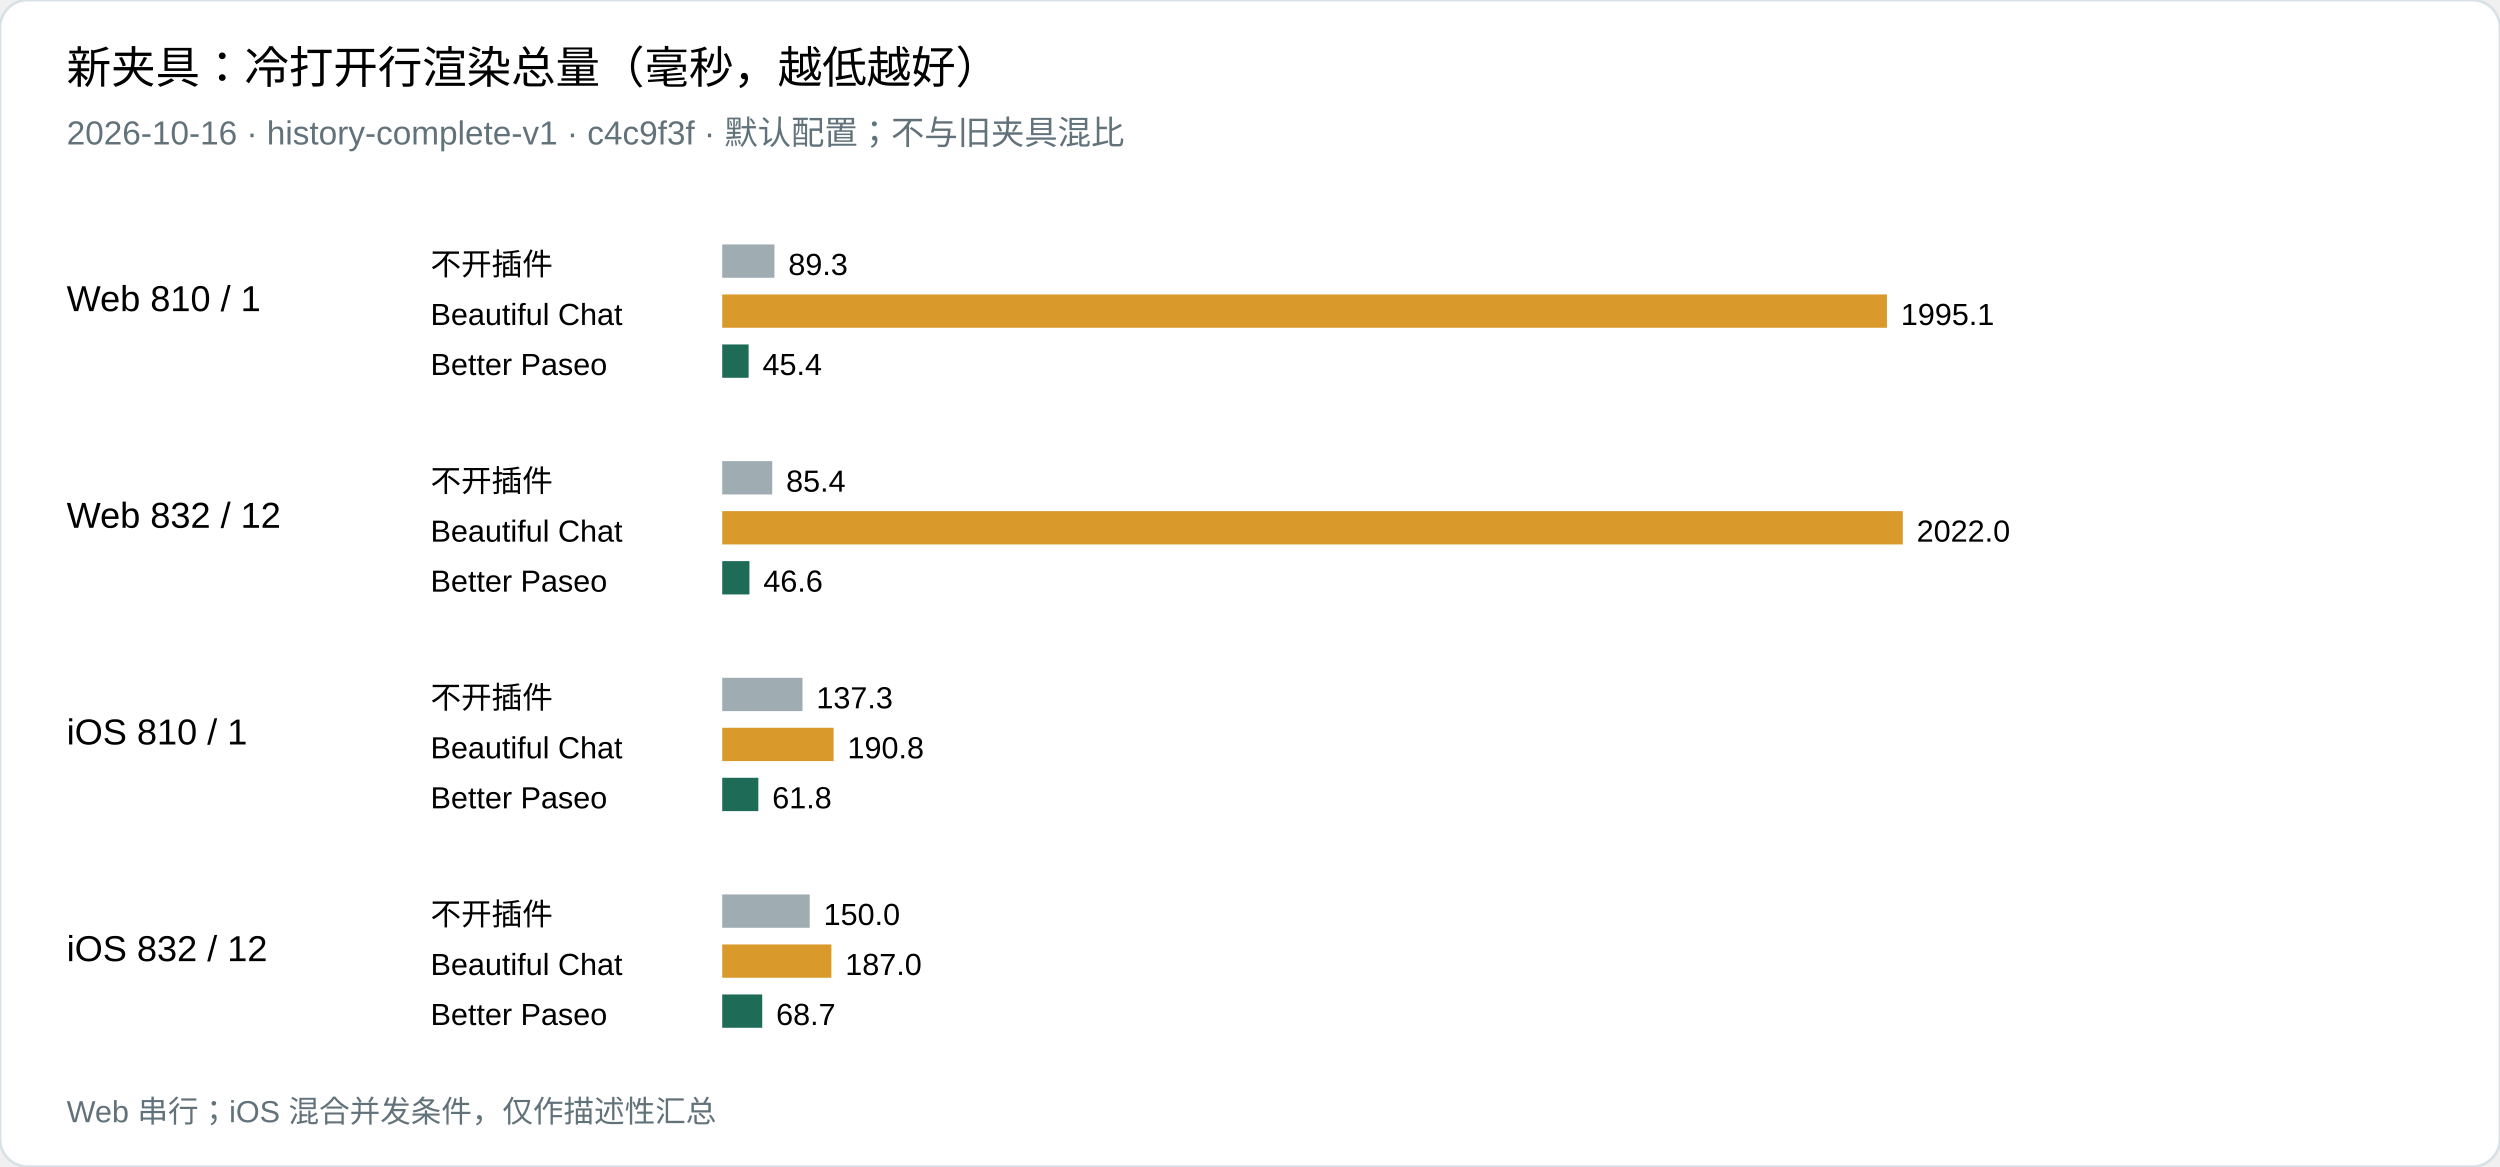
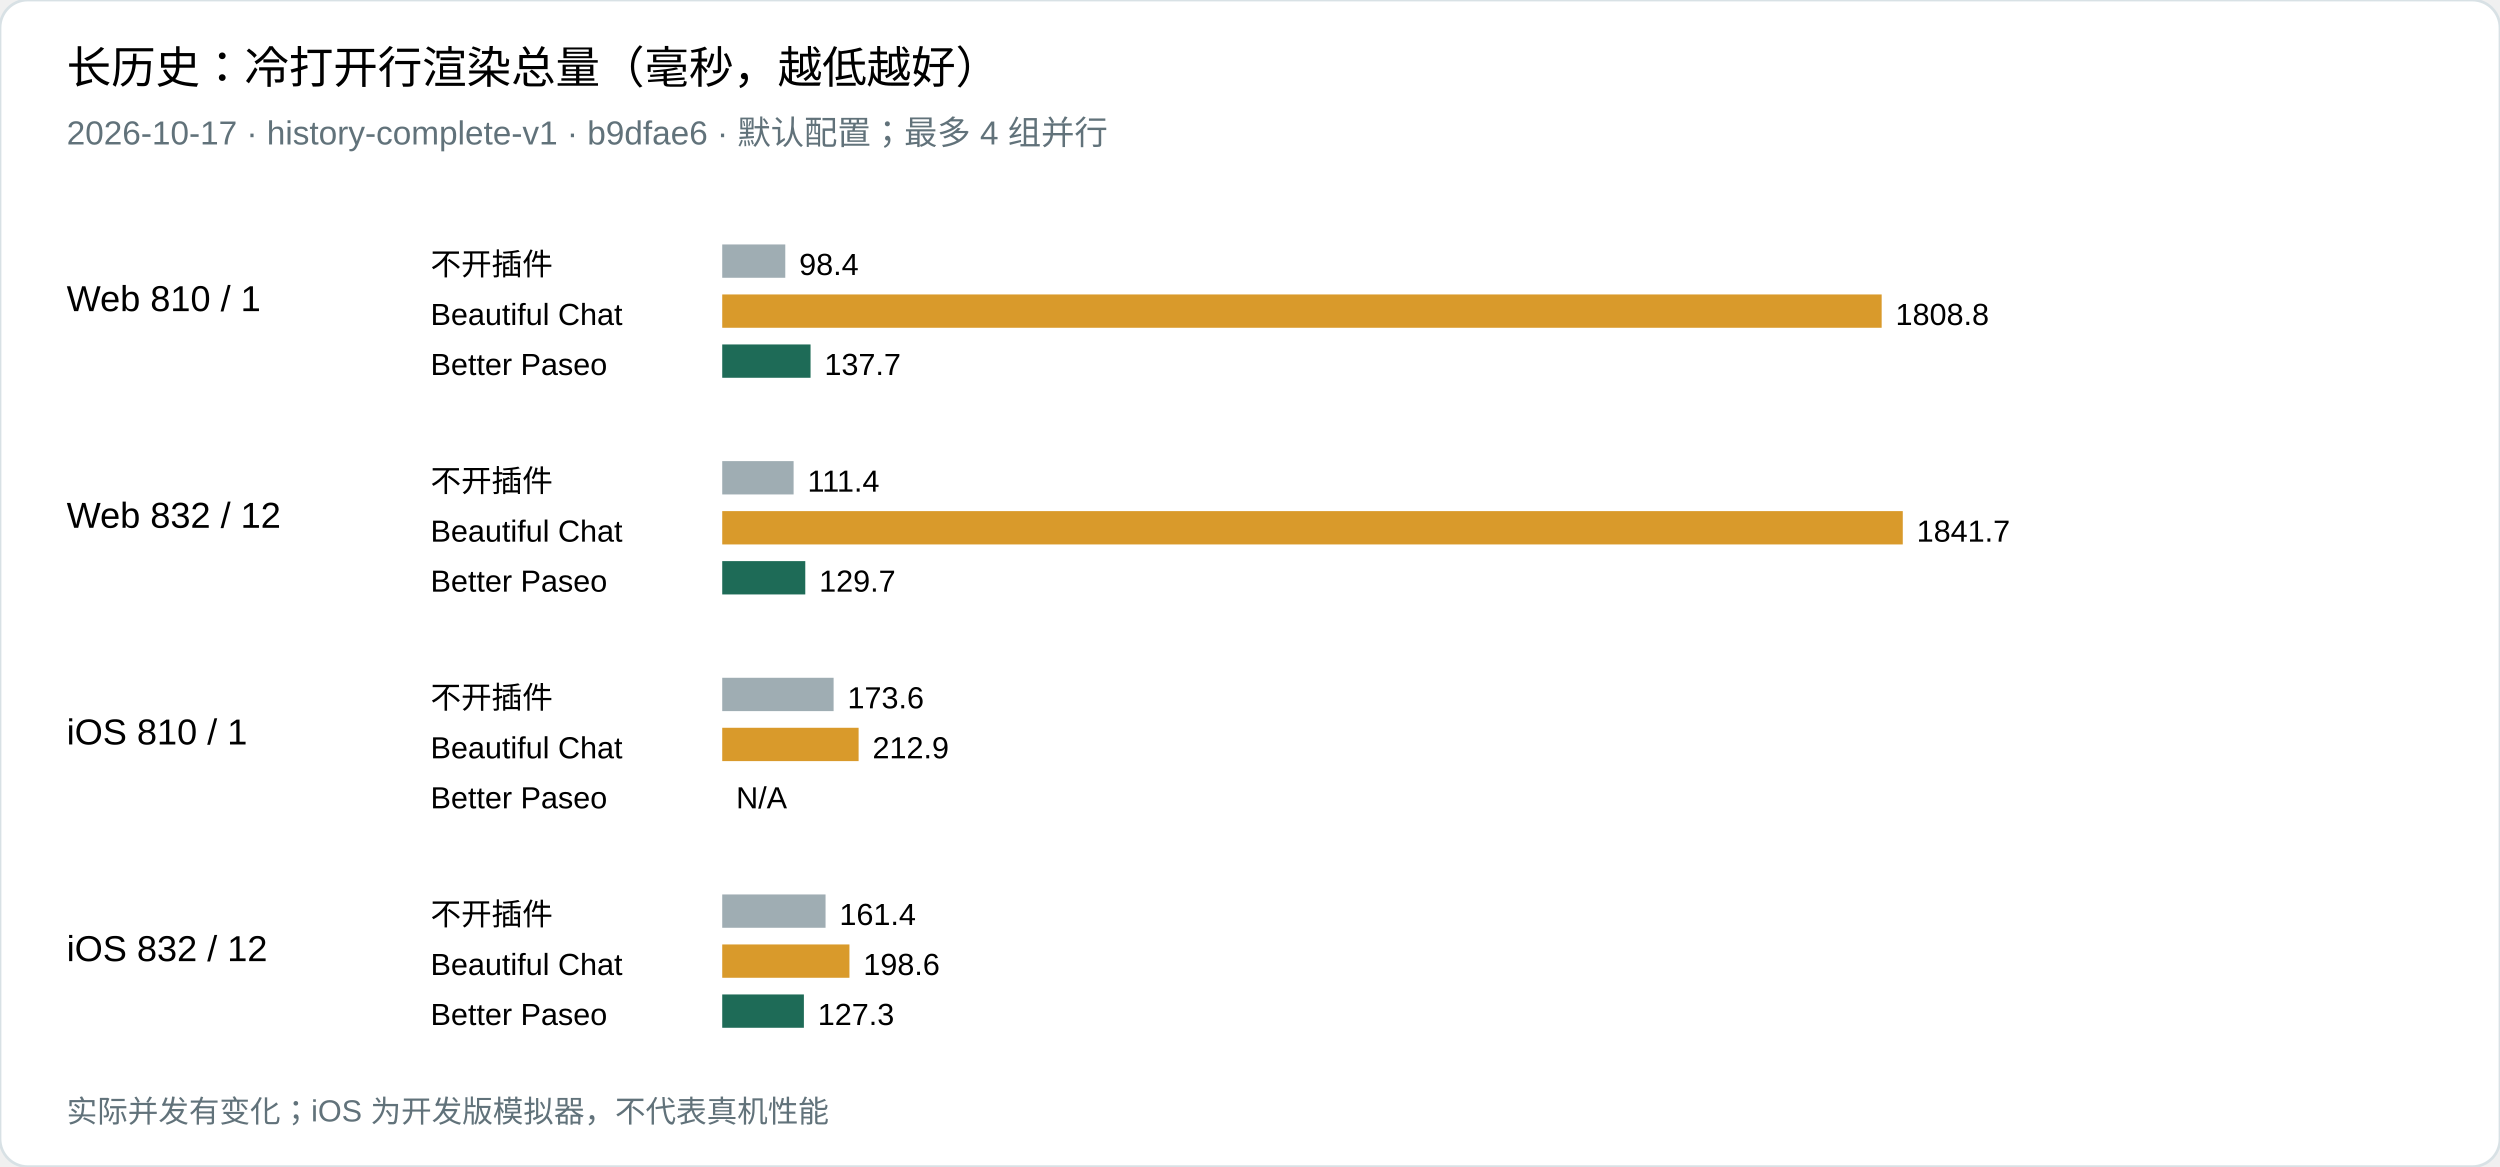
- <svg xmlns="http://www.w3.org/2000/svg" viewBox="0 0 900 420" role="img">
+ <svg xmlns="http://www.w3.org/2000/svg" width="900" height="420" viewBox="0 0 900 420" role="img">
  <rect width="900" height="420" rx="10" fill="white" stroke="#d8e1e5" />
-   <text x="24" y="30" font-family="Arial, PingFang SC, sans-serif" font-size="16">新夹具：冷打开行渲染总量（毫秒，越低越好）</text>
-   <text x="24" y="52" font-family="Arial, PingFang SC, sans-serif" font-size="12" fill="#61727a">2026-10-16 · history-complete-v1 · c4c9f3f · 默认配置；不与旧夹具混比</text>
+   <text x="24" y="30" font-family="Arial, PingFang SC, sans-serif" font-size="16">长历史：冷打开行渲染总量（毫秒，越低越好）</text>
+   <text x="24" y="52" font-family="Arial, PingFang SC, sans-serif" font-size="12" fill="#61727a">2026-10-17 · history-complete-v1 · b9dfae6 · 默认配置；最多 4 组并行</text>
  <text x="24" y="112" font-family="Arial, PingFang SC, sans-serif" font-size="13">Web 810 / 1</text>
  <text x="155" y="99" font-family="Arial, PingFang SC, sans-serif" font-size="11">不开插件</text>
-   <rect x="260" y="88" width="18.8" height="12" fill="#9fadb3" />
-   <text x="283.8" y="99" font-family="Arial, PingFang SC, sans-serif" font-size="11">89.3</text>
+   <rect x="260" y="88" width="22.7" height="12" fill="#9fadb3" />
+   <text x="287.7" y="99" font-family="Arial, PingFang SC, sans-serif" font-size="11">98.4</text>
  <text x="155" y="117" font-family="Arial, PingFang SC, sans-serif" font-size="11">Beautiful Chat</text>
-   <rect x="260" y="106" width="419.3" height="12" fill="#d99a2b" />
-   <text x="684.3" y="117" font-family="Arial, PingFang SC, sans-serif" font-size="11">1995.1</text>
+   <rect x="260" y="106" width="417.4" height="12" fill="#d99a2b" />
+   <text x="682.4" y="117" font-family="Arial, PingFang SC, sans-serif" font-size="11">1808.8</text>
  <text x="155" y="135" font-family="Arial, PingFang SC, sans-serif" font-size="11">Better Paseo</text>
-   <rect x="260" y="124" width="9.5" height="12" fill="#1e6b57" />
-   <text x="274.5" y="135" font-family="Arial, PingFang SC, sans-serif" font-size="11">45.4</text>
+   <rect x="260" y="124" width="31.8" height="12" fill="#1e6b57" />
+   <text x="296.8" y="135" font-family="Arial, PingFang SC, sans-serif" font-size="11">137.7</text>
  <text x="24" y="190" font-family="Arial, PingFang SC, sans-serif" font-size="13">Web 832 / 12</text>
  <text x="155" y="177" font-family="Arial, PingFang SC, sans-serif" font-size="11">不开插件</text>
-   <rect x="260" y="166" width="18.0" height="12" fill="#9fadb3" />
-   <text x="283.0" y="177" font-family="Arial, PingFang SC, sans-serif" font-size="11">85.4</text>
+   <rect x="260" y="166" width="25.7" height="12" fill="#9fadb3" />
+   <text x="290.7" y="177" font-family="Arial, PingFang SC, sans-serif" font-size="11">111.4</text>
  <text x="155" y="195" font-family="Arial, PingFang SC, sans-serif" font-size="11">Beautiful Chat</text>
  <rect x="260" y="184" width="425.0" height="12" fill="#d99a2b" />
-   <text x="690.0" y="195" font-family="Arial, PingFang SC, sans-serif" font-size="11">2022.0</text>
+   <text x="690.0" y="195" font-family="Arial, PingFang SC, sans-serif" font-size="11">1841.7</text>
  <text x="155" y="213" font-family="Arial, PingFang SC, sans-serif" font-size="11">Better Paseo</text>
-   <rect x="260" y="202" width="9.8" height="12" fill="#1e6b57" />
-   <text x="274.8" y="213" font-family="Arial, PingFang SC, sans-serif" font-size="11">46.6</text>
+   <rect x="260" y="202" width="29.9" height="12" fill="#1e6b57" />
+   <text x="294.9" y="213" font-family="Arial, PingFang SC, sans-serif" font-size="11">129.7</text>
  <text x="24" y="268" font-family="Arial, PingFang SC, sans-serif" font-size="13">iOS 810 / 1</text>
  <text x="155" y="255" font-family="Arial, PingFang SC, sans-serif" font-size="11">不开插件</text>
-   <rect x="260" y="244" width="28.9" height="12" fill="#9fadb3" />
-   <text x="293.9" y="255" font-family="Arial, PingFang SC, sans-serif" font-size="11">137.3</text>
+   <rect x="260" y="244" width="40.1" height="12" fill="#9fadb3" />
+   <text x="305.1" y="255" font-family="Arial, PingFang SC, sans-serif" font-size="11">173.6</text>
  <text x="155" y="273" font-family="Arial, PingFang SC, sans-serif" font-size="11">Beautiful Chat</text>
-   <rect x="260" y="262" width="40.1" height="12" fill="#d99a2b" />
-   <text x="305.1" y="273" font-family="Arial, PingFang SC, sans-serif" font-size="11">190.8</text>
+   <rect x="260" y="262" width="49.1" height="12" fill="#d99a2b" />
+   <text x="314.1" y="273" font-family="Arial, PingFang SC, sans-serif" font-size="11">212.9</text>
  <text x="155" y="291" font-family="Arial, PingFang SC, sans-serif" font-size="11">Better Paseo</text>
-   <rect x="260" y="280" width="13.0" height="12" fill="#1e6b57" />
-   <text x="278.0" y="291" font-family="Arial, PingFang SC, sans-serif" font-size="11">61.8</text>
+   <text x="265" y="291" font-family="Arial, PingFang SC, sans-serif" font-size="11">N/A</text>
  <text x="24" y="346" font-family="Arial, PingFang SC, sans-serif" font-size="13">iOS 832 / 12</text>
  <text x="155" y="333" font-family="Arial, PingFang SC, sans-serif" font-size="11">不开插件</text>
-   <rect x="260" y="322" width="31.5" height="12" fill="#9fadb3" />
-   <text x="296.5" y="333" font-family="Arial, PingFang SC, sans-serif" font-size="11">150.0</text>
+   <rect x="260" y="322" width="37.2" height="12" fill="#9fadb3" />
+   <text x="302.2" y="333" font-family="Arial, PingFang SC, sans-serif" font-size="11">161.4</text>
  <text x="155" y="351" font-family="Arial, PingFang SC, sans-serif" font-size="11">Beautiful Chat</text>
-   <rect x="260" y="340" width="39.3" height="12" fill="#d99a2b" />
-   <text x="304.3" y="351" font-family="Arial, PingFang SC, sans-serif" font-size="11">187.0</text>
+   <rect x="260" y="340" width="45.8" height="12" fill="#d99a2b" />
+   <text x="310.8" y="351" font-family="Arial, PingFang SC, sans-serif" font-size="11">198.6</text>
  <text x="155" y="369" font-family="Arial, PingFang SC, sans-serif" font-size="11">Better Paseo</text>
-   <rect x="260" y="358" width="14.4" height="12" fill="#1e6b57" />
-   <text x="279.4" y="369" font-family="Arial, PingFang SC, sans-serif" font-size="11">68.7</text>
-   <text x="24" y="404" font-family="Arial, PingFang SC, sans-serif" font-size="11" fill="#61727a">Web 串行；iOS 混合并发条件，仅作描述性汇总</text>
+   <rect x="260" y="358" width="29.4" height="12" fill="#1e6b57" />
+   <text x="294.4" y="369" font-family="Arial, PingFang SC, sans-serif" font-size="11">127.3</text>
+   <text x="24" y="404" font-family="Arial, PingFang SC, sans-serif" font-size="11" fill="#61727a">实际并发有变化；iOS 为开发版模拟器，不代表真机性能</text>
</svg>
